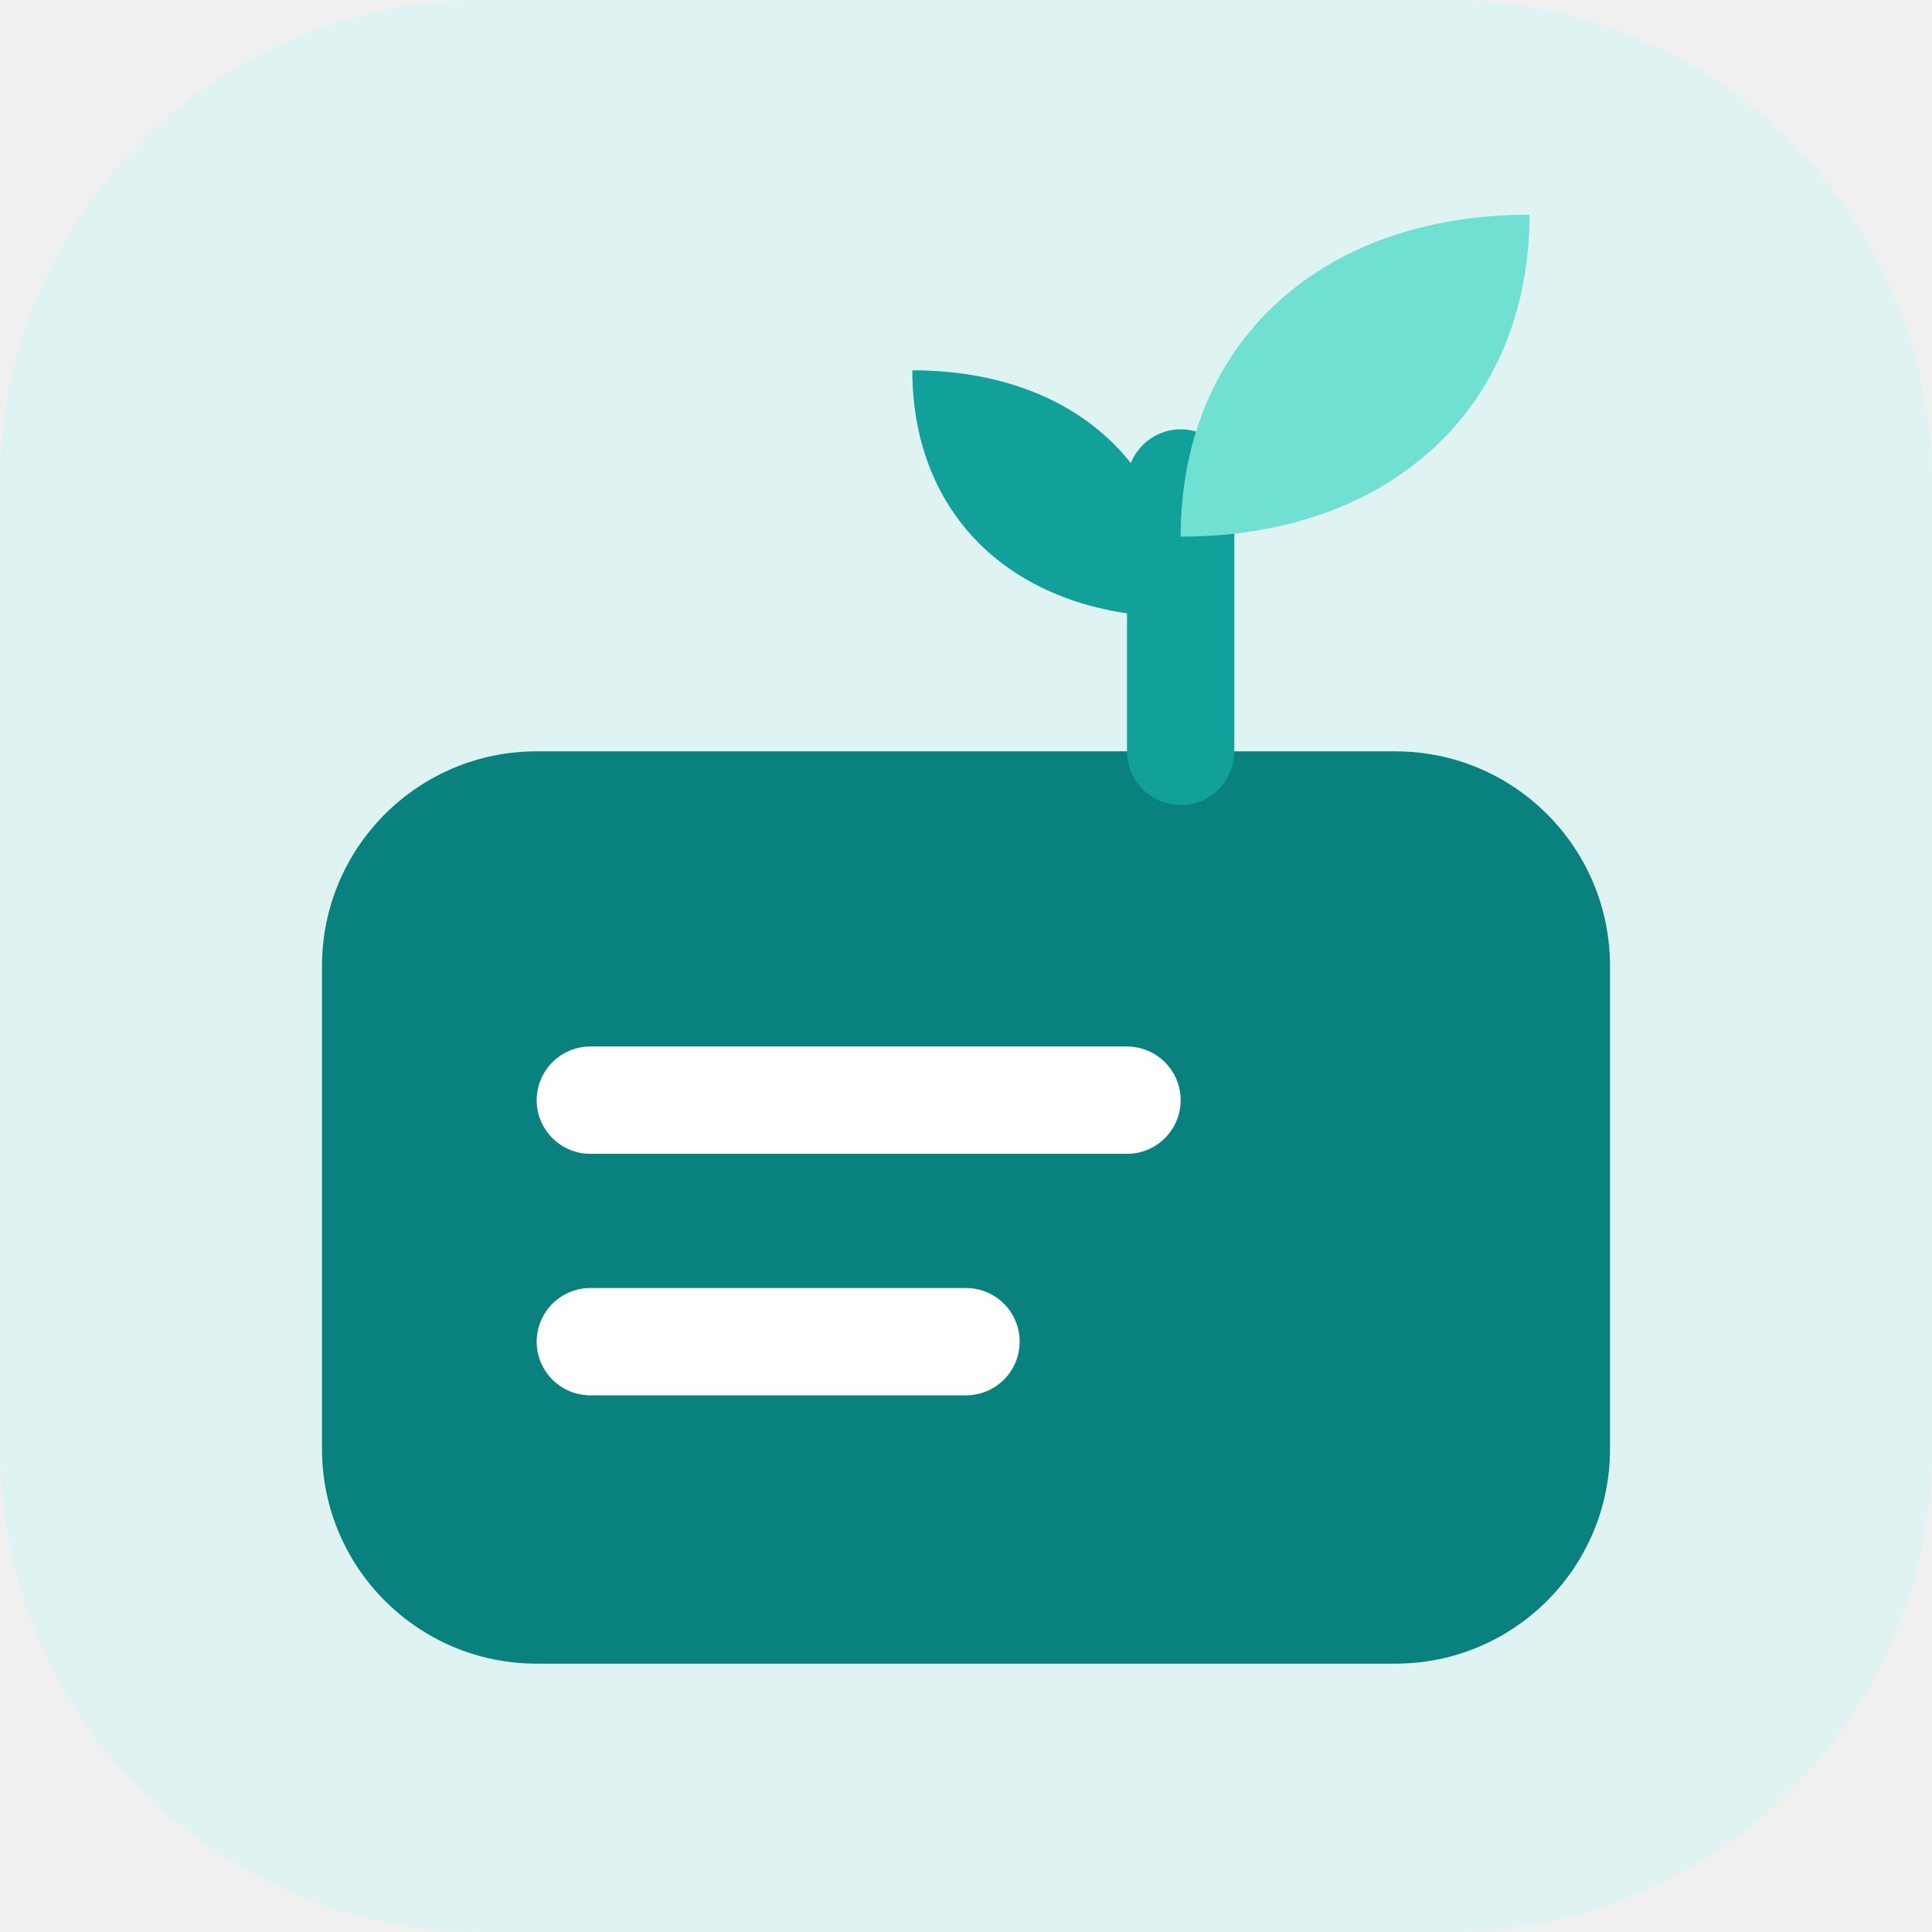
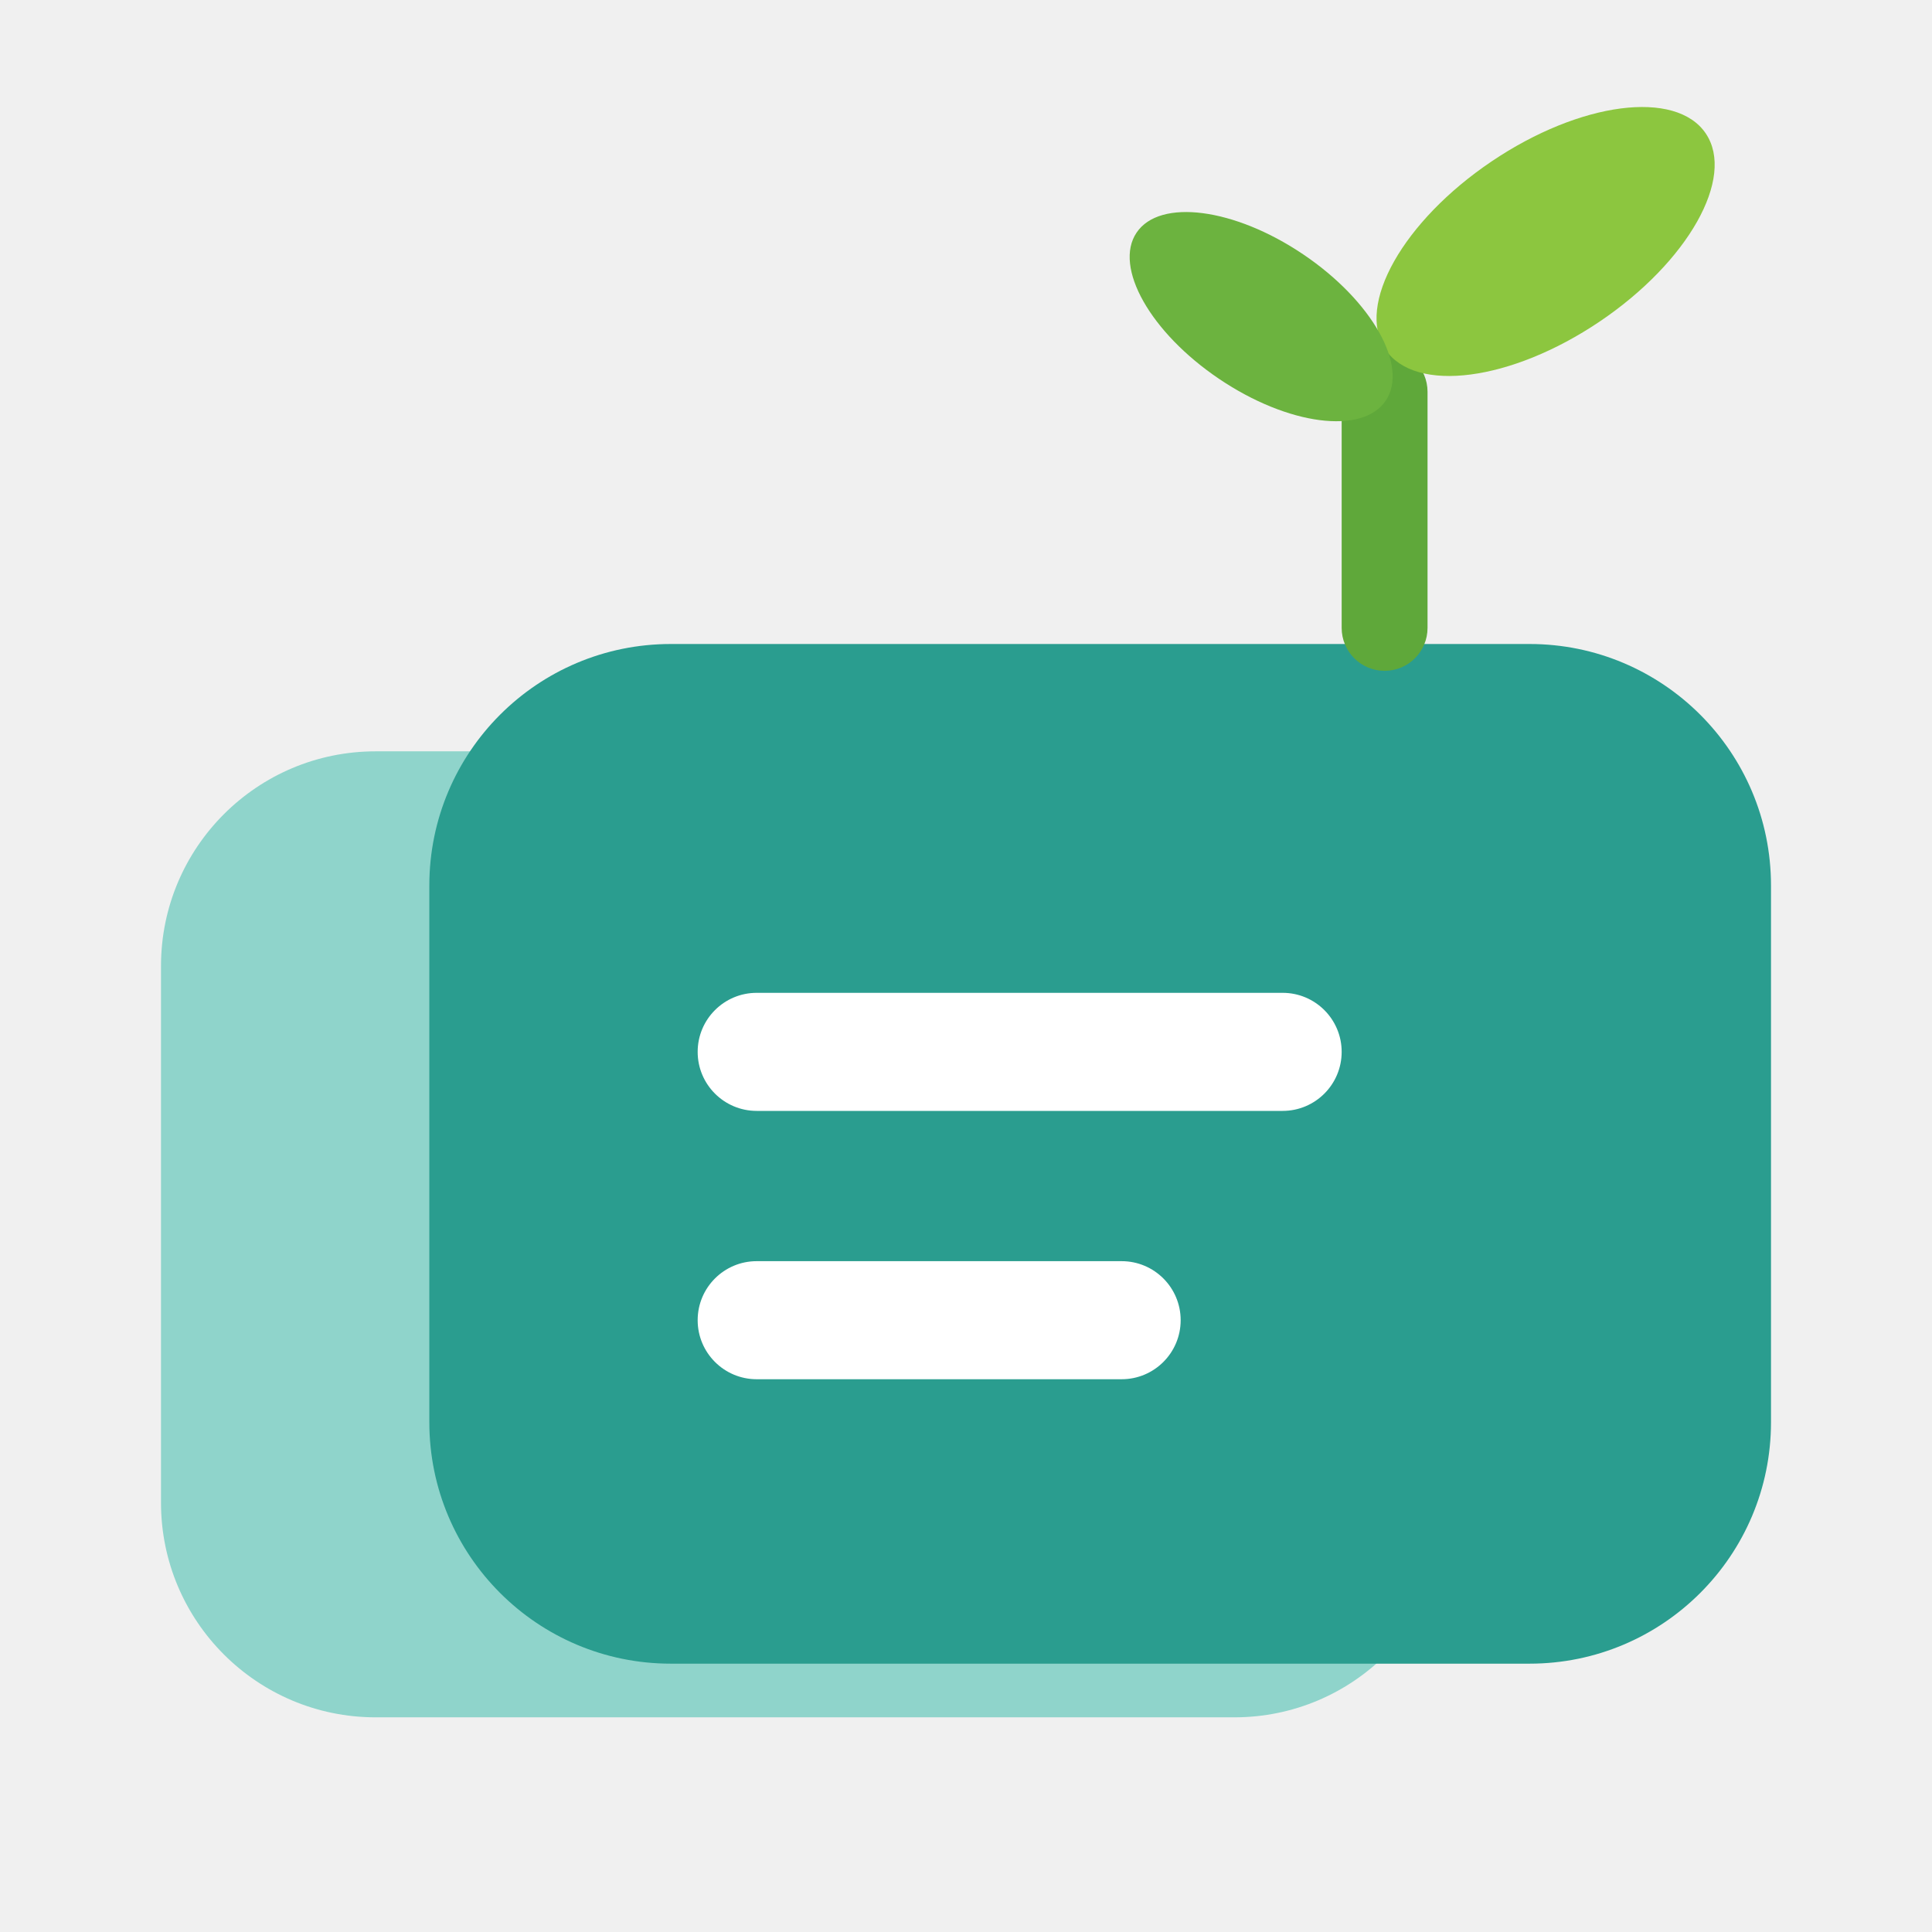
<svg xmlns="http://www.w3.org/2000/svg" viewBox="0 0 36 36">
-   <rect width="36" height="36" rx="9" fill="#dff3f2" />
-   <rect x="6" y="14" width="24" height="17" rx="4" fill="#09817e" />
-   <path d="M11 20.5h10M11 25h7" stroke="#fff" stroke-width="2" stroke-linecap="round" />
-   <path d="M22 14V9" stroke="#12a19a" stroke-width="2" stroke-linecap="round" />
-   <path d="M22 10c0-3.6 2.6-6 6.5-6 0 3.6-2.6 6-6.5 6z" fill="#6fe0d2" />
-   <path d="M22 11.5c0-2.8-2-4.6-5-4.6 0 2.8 2 4.6 5 4.6z" fill="#12a19a" />
+   <rect x="3" y="14" width="24" height="18" rx="4" fill="#8fd4cb" />
+   <rect x="8" y="12" width="25" height="19" rx="4.5" fill="#2a9d8f" />
+   <rect x="13" y="18.5" width="12" height="2.2" rx="1.1" fill="#fff" />
+   <rect x="13" y="23.5" width="9" height="2.2" rx="1.1" fill="#fff" />
+   <rect x="25" y="6.5" width="1.6" height="6" rx="0.8" fill="#5fa83a" />
+   <ellipse cx="28.8" cy="4.5" rx="3.6" ry="1.8" transform="rotate(-34 28.8 4.5)" fill="#8cc63f" />
+   <ellipse cx="23.5" cy="5.9" rx="2.8" ry="1.4" transform="rotate(34 23.5 5.9)" fill="#6cb33f" />
</svg>
